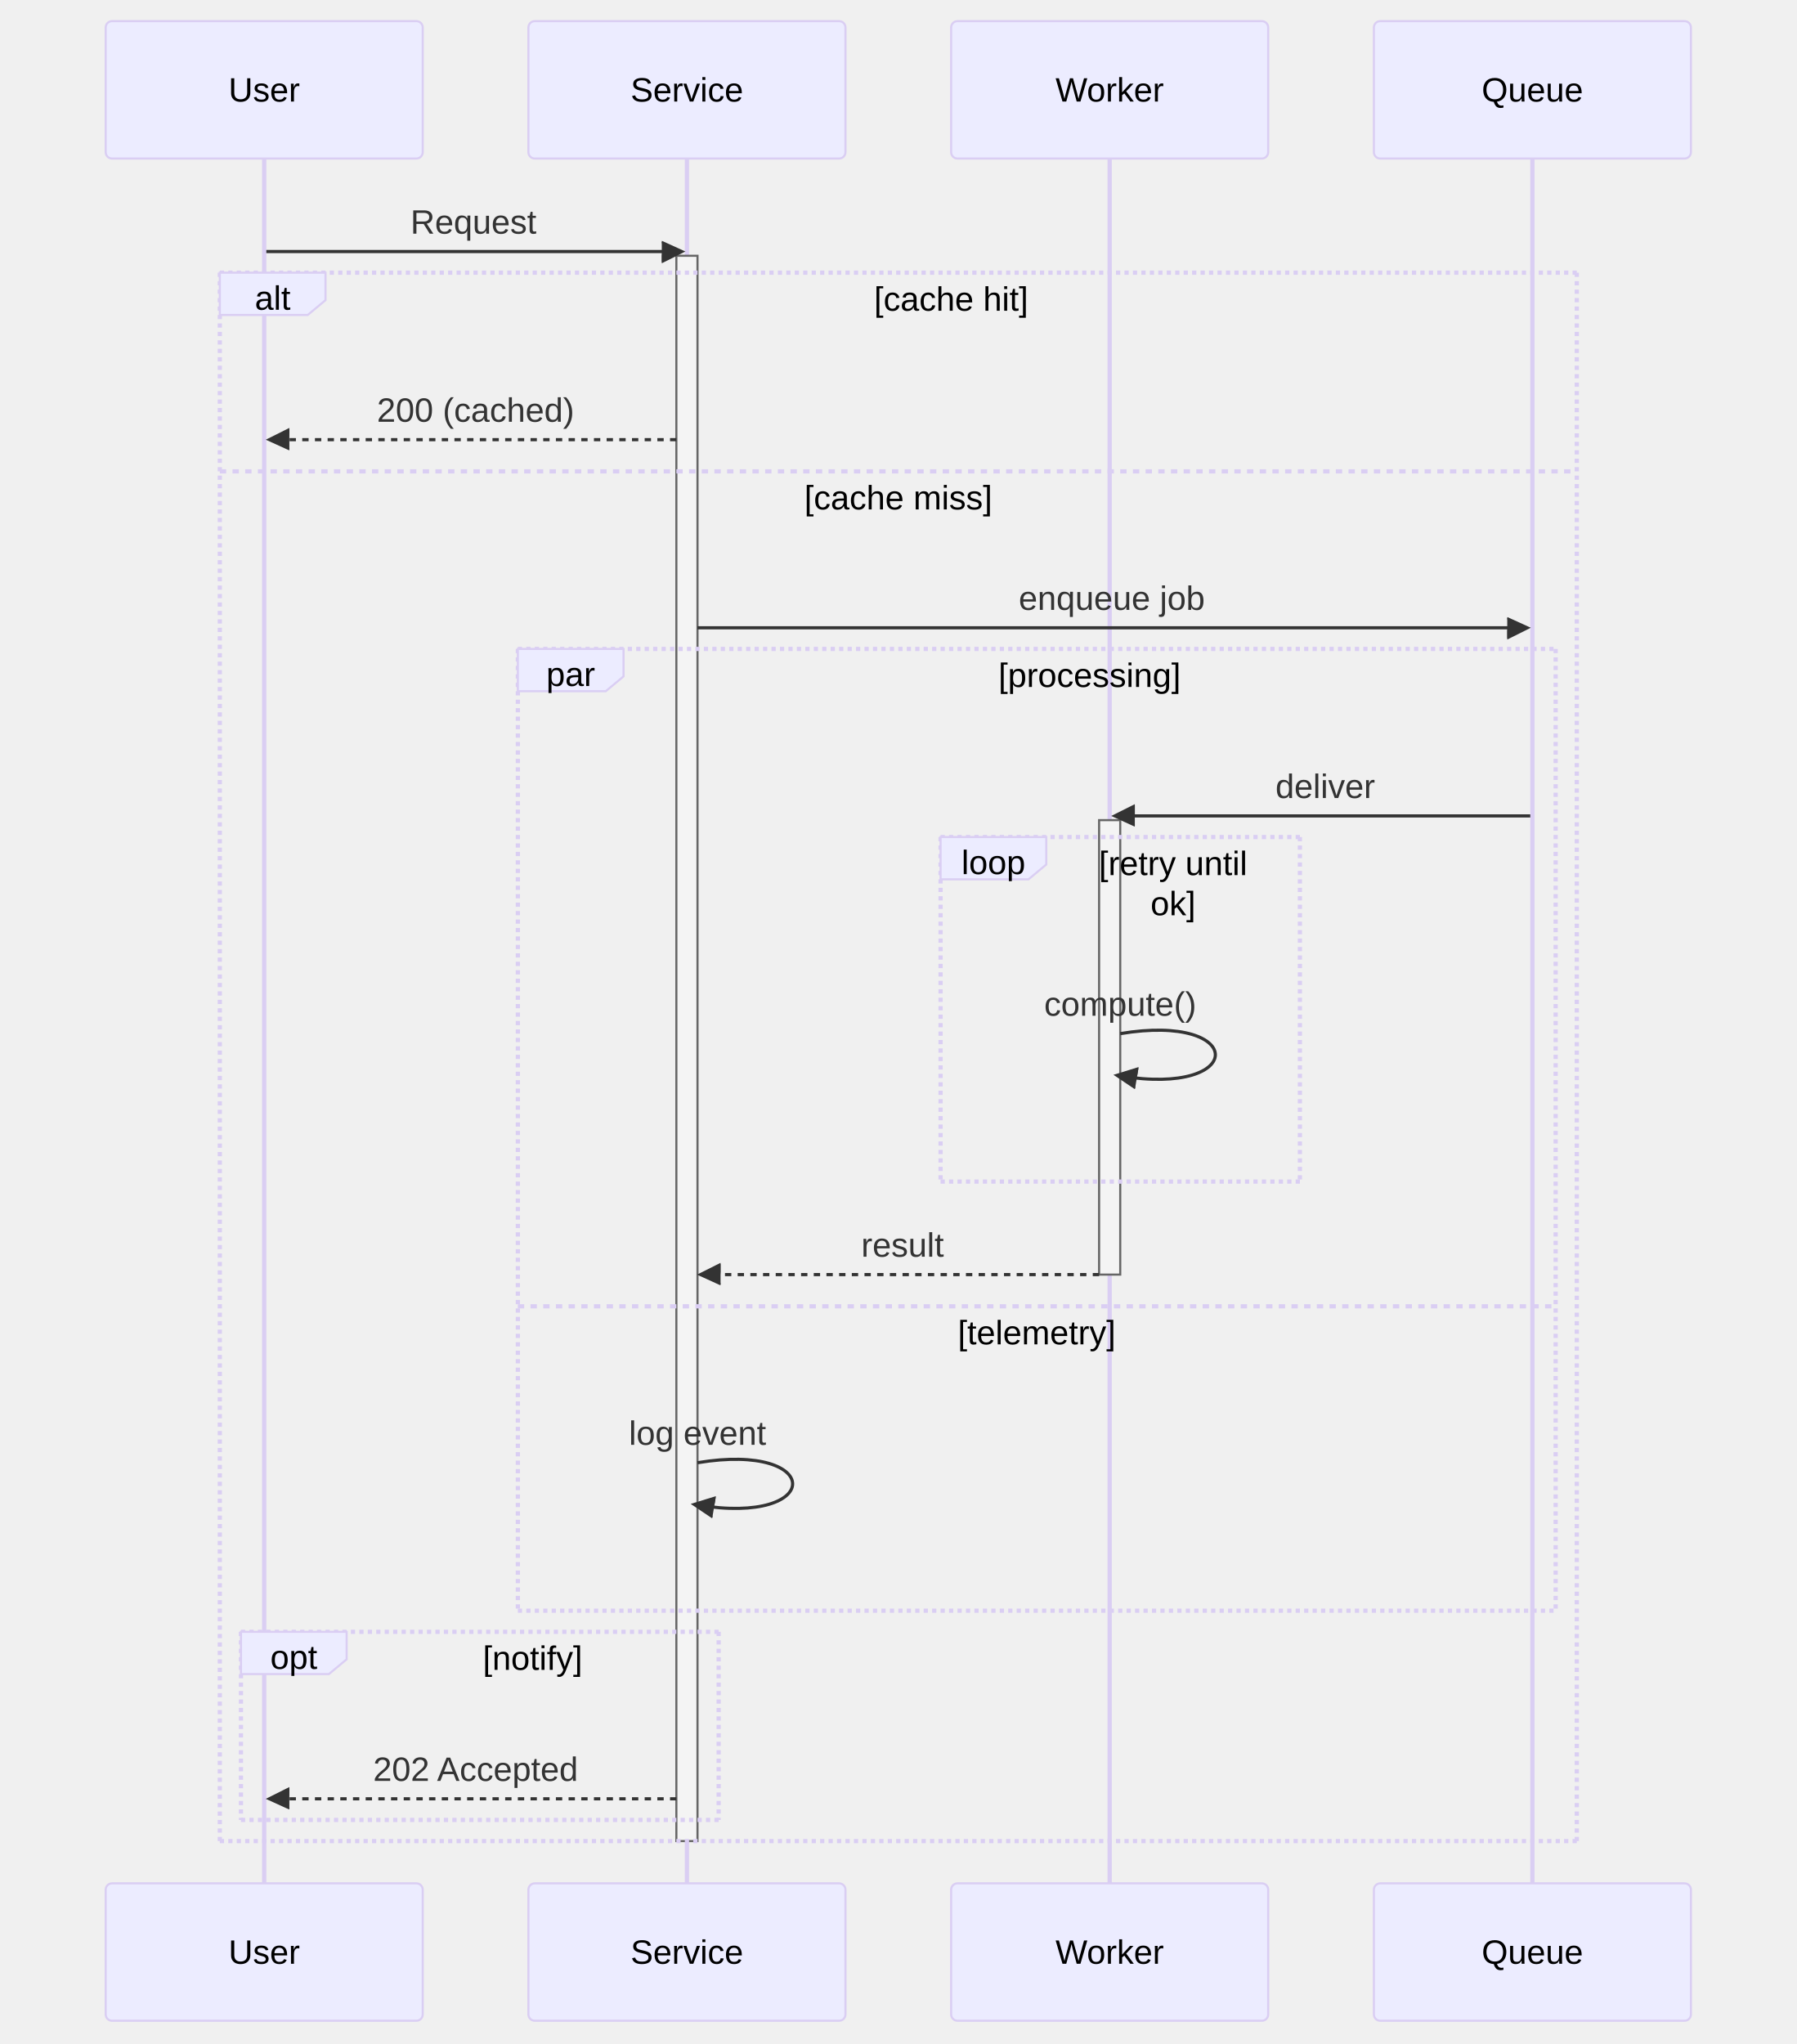
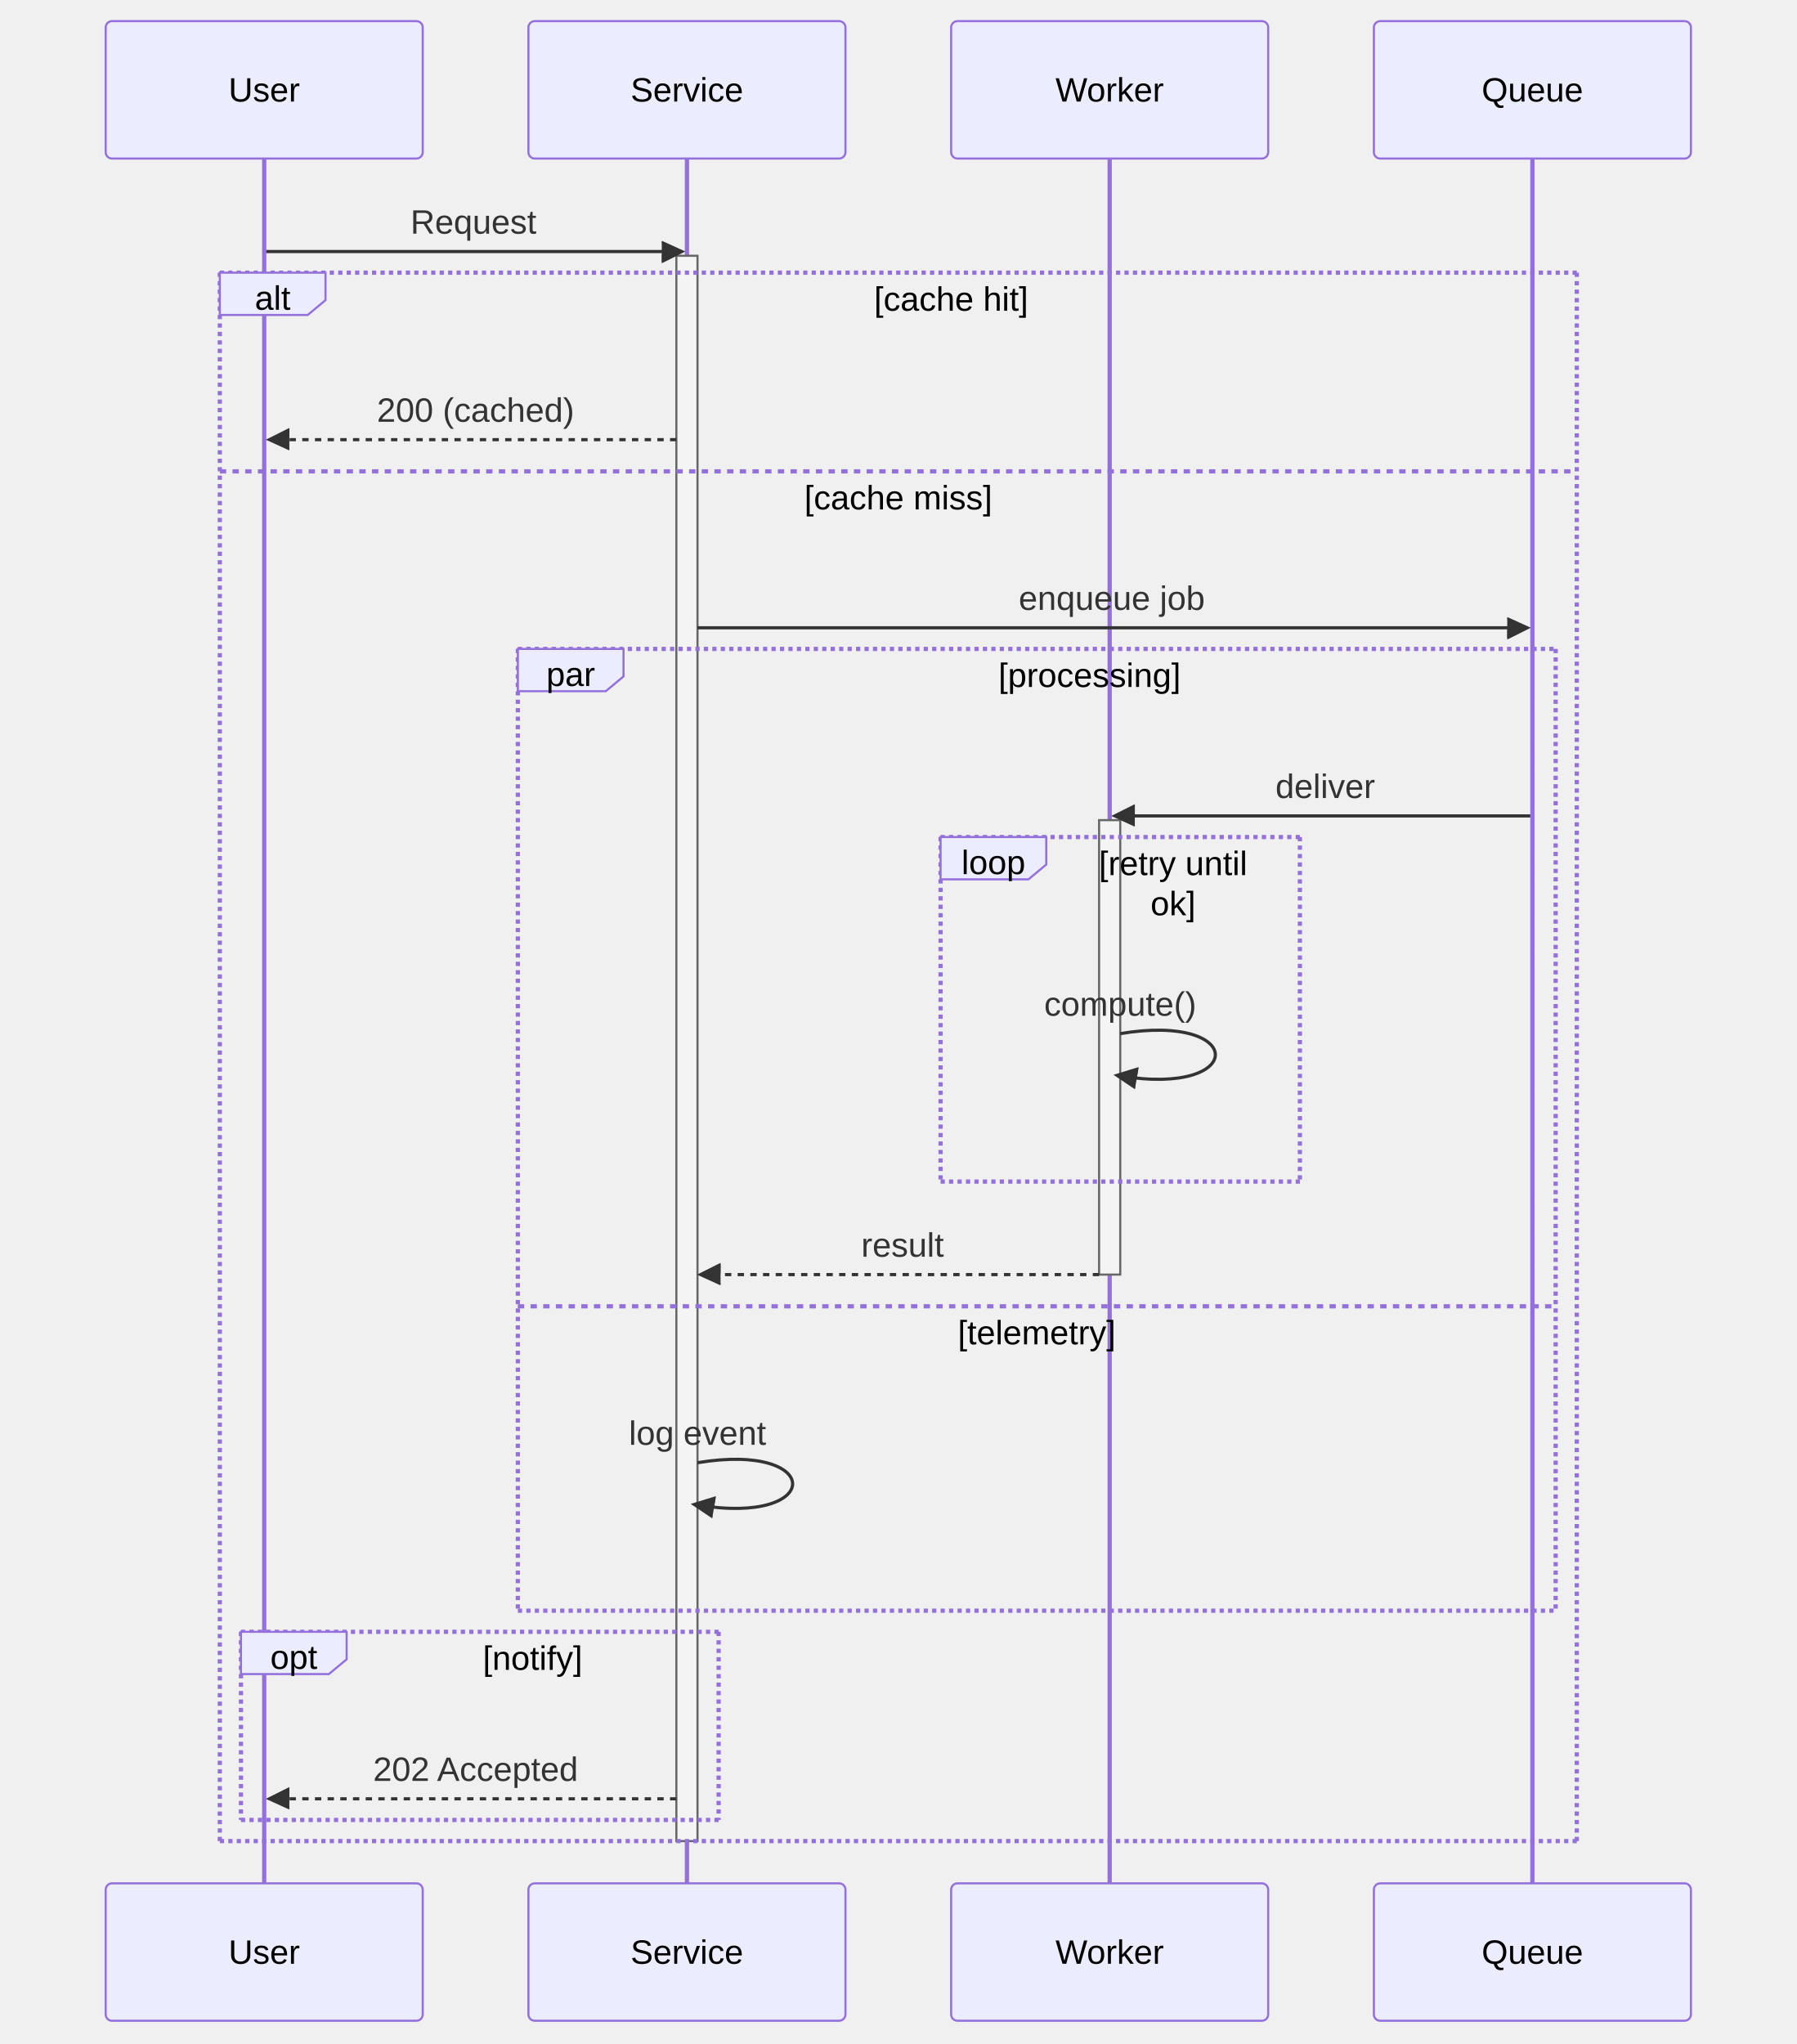
<svg xmlns="http://www.w3.org/2000/svg" id="stress_deep_nested_frames_018" width="100%" style="max-width: 850px; background-color: white;" viewBox="-50 -10 850 967" role="graphics-document document" aria-roledescription="sequence">
  <g>
    <rect x="600" y="881" fill="#eaeaea" stroke="#666" width="150" height="65" name="Q" rx="3" ry="3" class="actor actor-bottom" />
    <text x="675" y="913.5" dominant-baseline="central" alignment-baseline="central" class="actor actor-box" style="text-anchor: middle; font-size: 16px; font-weight: 400;">
      <tspan x="675" dy="0">Queue</tspan>
    </text>
  </g>
  <g>
    <rect x="400" y="881" fill="#eaeaea" stroke="#666" width="150" height="65" name="W" rx="3" ry="3" class="actor actor-bottom" />
    <text x="475" y="913.5" dominant-baseline="central" alignment-baseline="central" class="actor actor-box" style="text-anchor: middle; font-size: 16px; font-weight: 400;">
      <tspan x="475" dy="0">Worker</tspan>
    </text>
  </g>
  <g>
    <rect x="200" y="881" fill="#eaeaea" stroke="#666" width="150" height="65" name="S" rx="3" ry="3" class="actor actor-bottom" />
    <text x="275" y="913.5" dominant-baseline="central" alignment-baseline="central" class="actor actor-box" style="text-anchor: middle; font-size: 16px; font-weight: 400;">
      <tspan x="275" dy="0">Service</tspan>
    </text>
  </g>
  <g>
    <rect x="0" y="881" fill="#eaeaea" stroke="#666" width="150" height="65" name="U" rx="3" ry="3" class="actor actor-bottom" />
    <text x="75" y="913.5" dominant-baseline="central" alignment-baseline="central" class="actor actor-box" style="text-anchor: middle; font-size: 16px; font-weight: 400;">
      <tspan x="75" dy="0">User</tspan>
    </text>
  </g>
  <g>
-     <line id="actor3" x1="675" y1="65" x2="675" y2="881" class="actor-line 200" stroke-width="0.5px" stroke="#999" name="Q" />
-     <g id="root-3">
+     <line id="actor3" x1="675" y1="65" x2="675" y2="881" class="actor-line 200" stroke-width="0.5px" stroke="#999" name="Q" data-et="life-line" data-id="Q" />
+     <g id="root-3" data-et="participant" data-type="participant" data-id="Q">
      <rect x="600" y="0" fill="#eaeaea" stroke="#666" width="150" height="65" name="Q" rx="3" ry="3" class="actor actor-top" />
      <text x="675" y="32.5" dominant-baseline="central" alignment-baseline="central" class="actor actor-box" style="text-anchor: middle; font-size: 16px; font-weight: 400;">
        <tspan x="675" dy="0">Queue</tspan>
      </text>
    </g>
  </g>
  <g>
-     <line id="actor2" x1="475" y1="65" x2="475" y2="881" class="actor-line 200" stroke-width="0.5px" stroke="#999" name="W" />
-     <g id="root-2">
+     <line id="actor2" x1="475" y1="65" x2="475" y2="881" class="actor-line 200" stroke-width="0.5px" stroke="#999" name="W" data-et="life-line" data-id="W" />
+     <g id="root-2" data-et="participant" data-type="participant" data-id="W">
      <rect x="400" y="0" fill="#eaeaea" stroke="#666" width="150" height="65" name="W" rx="3" ry="3" class="actor actor-top" />
      <text x="475" y="32.5" dominant-baseline="central" alignment-baseline="central" class="actor actor-box" style="text-anchor: middle; font-size: 16px; font-weight: 400;">
        <tspan x="475" dy="0">Worker</tspan>
      </text>
    </g>
  </g>
  <g>
-     <line id="actor1" x1="275" y1="65" x2="275" y2="881" class="actor-line 200" stroke-width="0.5px" stroke="#999" name="S" />
-     <g id="root-1">
+     <line id="actor1" x1="275" y1="65" x2="275" y2="881" class="actor-line 200" stroke-width="0.5px" stroke="#999" name="S" data-et="life-line" data-id="S" />
+     <g id="root-1" data-et="participant" data-type="participant" data-id="S">
      <rect x="200" y="0" fill="#eaeaea" stroke="#666" width="150" height="65" name="S" rx="3" ry="3" class="actor actor-top" />
      <text x="275" y="32.5" dominant-baseline="central" alignment-baseline="central" class="actor actor-box" style="text-anchor: middle; font-size: 16px; font-weight: 400;">
        <tspan x="275" dy="0">Service</tspan>
      </text>
    </g>
  </g>
  <g>
-     <line id="actor0" x1="75" y1="65" x2="75" y2="881" class="actor-line 200" stroke-width="0.5px" stroke="#999" name="U" />
-     <g id="root-0">
+     <line id="actor0" x1="75" y1="65" x2="75" y2="881" class="actor-line 200" stroke-width="0.5px" stroke="#999" name="U" data-et="life-line" data-id="U" />
+     <g id="root-0" data-et="participant" data-type="participant" data-id="U">
      <rect x="0" y="0" fill="#eaeaea" stroke="#666" width="150" height="65" name="U" rx="3" ry="3" class="actor actor-top" />
      <text x="75" y="32.5" dominant-baseline="central" alignment-baseline="central" class="actor actor-box" style="text-anchor: middle; font-size: 16px; font-weight: 400;">
        <tspan x="75" dy="0">User</tspan>
      </text>
    </g>
  </g>
-   <style>#stress_deep_nested_frames_018{font-family:"trebuchet ms",verdana,arial,sans-serif;font-size:16px;fill:#333;}@keyframes edge-animation-frame{from{stroke-dashoffset:0;}}@keyframes dash{to{stroke-dashoffset:0;}}#stress_deep_nested_frames_018 .edge-animation-slow{stroke-dasharray:9,5!important;stroke-dashoffset:900;animation:dash 50s linear infinite;stroke-linecap:round;}#stress_deep_nested_frames_018 .edge-animation-fast{stroke-dasharray:9,5!important;stroke-dashoffset:900;animation:dash 20s linear infinite;stroke-linecap:round;}#stress_deep_nested_frames_018 .error-icon{fill:#552222;}#stress_deep_nested_frames_018 .error-text{fill:#552222;stroke:#552222;}#stress_deep_nested_frames_018 .edge-thickness-normal{stroke-width:1px;}#stress_deep_nested_frames_018 .edge-thickness-thick{stroke-width:3.5px;}#stress_deep_nested_frames_018 .edge-pattern-solid{stroke-dasharray:0;}#stress_deep_nested_frames_018 .edge-thickness-invisible{stroke-width:0;fill:none;}#stress_deep_nested_frames_018 .edge-pattern-dashed{stroke-dasharray:3;}#stress_deep_nested_frames_018 .edge-pattern-dotted{stroke-dasharray:2;}#stress_deep_nested_frames_018 .marker{fill:#333333;stroke:#333333;}#stress_deep_nested_frames_018 .marker.cross{stroke:#333333;}#stress_deep_nested_frames_018 svg{font-family:"trebuchet ms",verdana,arial,sans-serif;font-size:16px;}#stress_deep_nested_frames_018 p{margin:0;}#stress_deep_nested_frames_018 .actor{stroke:hsl(259.626, 59.777%, 87.902%);fill:#ECECFF;}#stress_deep_nested_frames_018 text.actor&gt;tspan{fill:black;stroke:none;}#stress_deep_nested_frames_018 .actor-line{stroke:hsl(259.626, 59.777%, 87.902%);}#stress_deep_nested_frames_018 .innerArc{stroke-width:1.5;stroke-dasharray:none;}#stress_deep_nested_frames_018 .messageLine0{stroke-width:1.5;stroke-dasharray:none;stroke:#333;}#stress_deep_nested_frames_018 .messageLine1{stroke-width:1.5;stroke-dasharray:2,2;stroke:#333;}#stress_deep_nested_frames_018 #arrowhead path{fill:#333;stroke:#333;}#stress_deep_nested_frames_018 .sequenceNumber{fill:white;}#stress_deep_nested_frames_018 #sequencenumber{fill:#333;}#stress_deep_nested_frames_018 #crosshead path{fill:#333;stroke:#333;}#stress_deep_nested_frames_018 .messageText{fill:#333;stroke:none;}#stress_deep_nested_frames_018 .labelBox{stroke:hsl(259.626, 59.777%, 87.902%);fill:#ECECFF;}#stress_deep_nested_frames_018 .labelText,#stress_deep_nested_frames_018 .labelText&gt;tspan{fill:black;stroke:none;}#stress_deep_nested_frames_018 .loopText,#stress_deep_nested_frames_018 .loopText&gt;tspan{fill:black;stroke:none;}#stress_deep_nested_frames_018 .loopLine{stroke-width:2px;stroke-dasharray:2,2;stroke:hsl(259.626, 59.777%, 87.902%);fill:hsl(259.626, 59.777%, 87.902%);}#stress_deep_nested_frames_018 .note{stroke:#aaaa33;fill:#fff5ad;}#stress_deep_nested_frames_018 .noteText,#stress_deep_nested_frames_018 .noteText&gt;tspan{fill:black;stroke:none;}#stress_deep_nested_frames_018 .activation0{fill:#f4f4f4;stroke:#666;}#stress_deep_nested_frames_018 .activation1{fill:#f4f4f4;stroke:#666;}#stress_deep_nested_frames_018 .activation2{fill:#f4f4f4;stroke:#666;}#stress_deep_nested_frames_018 .actorPopupMenu{position:absolute;}#stress_deep_nested_frames_018 .actorPopupMenuPanel{position:absolute;fill:#ECECFF;box-shadow:0px 8px 16px 0px rgba(0,0,0,0.2);filter:drop-shadow(3px 5px 2px rgb(0 0 0 / 0.4));}#stress_deep_nested_frames_018 .actor-man line{stroke:hsl(259.626, 59.777%, 87.902%);fill:#ECECFF;}#stress_deep_nested_frames_018 .actor-man circle,#stress_deep_nested_frames_018 line{stroke:hsl(259.626, 59.777%, 87.902%);fill:#ECECFF;stroke-width:2px;}#stress_deep_nested_frames_018 :root{--mermaid-font-family:"trebuchet ms",verdana,arial,sans-serif;}</style>
+   <style>#stress_deep_nested_frames_018{font-family:"trebuchet ms",verdana,arial,sans-serif;font-size:16px;fill:#333;}@keyframes edge-animation-frame{from{stroke-dashoffset:0;}}@keyframes dash{to{stroke-dashoffset:0;}}#stress_deep_nested_frames_018 .edge-animation-slow{stroke-dasharray:9,5!important;stroke-dashoffset:900;animation:dash 50s linear infinite;stroke-linecap:round;}#stress_deep_nested_frames_018 .edge-animation-fast{stroke-dasharray:9,5!important;stroke-dashoffset:900;animation:dash 20s linear infinite;stroke-linecap:round;}#stress_deep_nested_frames_018 .error-icon{fill:#552222;}#stress_deep_nested_frames_018 .error-text{fill:#552222;stroke:#552222;}#stress_deep_nested_frames_018 .edge-thickness-normal{stroke-width:1px;}#stress_deep_nested_frames_018 .edge-thickness-thick{stroke-width:3.5px;}#stress_deep_nested_frames_018 .edge-pattern-solid{stroke-dasharray:0;}#stress_deep_nested_frames_018 .edge-thickness-invisible{stroke-width:0;fill:none;}#stress_deep_nested_frames_018 .edge-pattern-dashed{stroke-dasharray:3;}#stress_deep_nested_frames_018 .edge-pattern-dotted{stroke-dasharray:2;}#stress_deep_nested_frames_018 .marker{fill:#333333;stroke:#333333;}#stress_deep_nested_frames_018 .marker.cross{stroke:#333333;}#stress_deep_nested_frames_018 svg{font-family:"trebuchet ms",verdana,arial,sans-serif;font-size:16px;}#stress_deep_nested_frames_018 p{margin:0;}#stress_deep_nested_frames_018 .actor{stroke:#9370DB;fill:#ECECFF;stroke-width:1;}#stress_deep_nested_frames_018 rect.actor.outer-path[data-look="neo"]{filter:drop-shadow(1px 2px 2px rgba(185, 185, 185, 1));}#stress_deep_nested_frames_018 rect.note[data-look="neo"]{stroke:#aaaa33;fill:#fff5ad;filter:drop-shadow(1px 2px 2px rgba(185, 185, 185, 1));}#stress_deep_nested_frames_018 text.actor&gt;tspan{fill:black;stroke:none;}#stress_deep_nested_frames_018 .actor-line{stroke:#9370DB;}#stress_deep_nested_frames_018 .innerArc{stroke-width:1.5;stroke-dasharray:none;}#stress_deep_nested_frames_018 .messageLine0{stroke-width:1.5;stroke-dasharray:none;stroke:#333;}#stress_deep_nested_frames_018 .messageLine1{stroke-width:1.5;stroke-dasharray:2,2;stroke:#333;}#stress_deep_nested_frames_018 [id$="-arrowhead"] path{fill:#333;stroke:#333;}#stress_deep_nested_frames_018 .sequenceNumber{fill:white;}#stress_deep_nested_frames_018 [id$="-sequencenumber"]{fill:#333;}#stress_deep_nested_frames_018 [id$="-crosshead"] path{fill:#333;stroke:#333;}#stress_deep_nested_frames_018 .messageText{fill:#333;stroke:none;}#stress_deep_nested_frames_018 .labelBox{stroke:#9370DB;fill:#ECECFF;filter:none;}#stress_deep_nested_frames_018 .labelText,#stress_deep_nested_frames_018 .labelText&gt;tspan{fill:black;stroke:none;}#stress_deep_nested_frames_018 .loopText,#stress_deep_nested_frames_018 .loopText&gt;tspan{fill:black;stroke:none;}#stress_deep_nested_frames_018 .sectionTitle,#stress_deep_nested_frames_018 .sectionTitle&gt;tspan{fill:black;stroke:none;}#stress_deep_nested_frames_018 .loopLine{stroke-width:2px;stroke-dasharray:2,2;stroke:#9370DB;fill:#9370DB;}#stress_deep_nested_frames_018 .note{stroke:#aaaa33;fill:#fff5ad;}#stress_deep_nested_frames_018 .noteText,#stress_deep_nested_frames_018 .noteText&gt;tspan{fill:black;stroke:none;font-weight:normal;}#stress_deep_nested_frames_018 .activation0{fill:#f4f4f4;stroke:#666;}#stress_deep_nested_frames_018 .activation1{fill:#f4f4f4;stroke:#666;}#stress_deep_nested_frames_018 .activation2{fill:#f4f4f4;stroke:#666;}#stress_deep_nested_frames_018 .actorPopupMenu{position:absolute;}#stress_deep_nested_frames_018 .actorPopupMenuPanel{position:absolute;fill:#ECECFF;box-shadow:0px 8px 16px 0px rgba(0,0,0,0.2);filter:drop-shadow(3px 5px 2px rgb(0 0 0 / 0.4));}#stress_deep_nested_frames_018 .actor-man circle,#stress_deep_nested_frames_018 line{fill:#ECECFF;stroke-width:2px;}#stress_deep_nested_frames_018 g rect.rect{filter:drop-shadow(1px 2px 2px rgba(185, 185, 185, 1));stroke:#9370DB;}#stress_deep_nested_frames_018 .node .neo-node{stroke:#9370DB;}#stress_deep_nested_frames_018 [data-look="neo"].node rect,#stress_deep_nested_frames_018 [data-look="neo"].cluster rect,#stress_deep_nested_frames_018 [data-look="neo"].node polygon{stroke:#9370DB;filter:drop-shadow(1px 2px 2px rgba(185, 185, 185, 1));}#stress_deep_nested_frames_018 [data-look="neo"].node path{stroke:#9370DB;stroke-width:1px;}#stress_deep_nested_frames_018 [data-look="neo"].node .outer-path{filter:drop-shadow(1px 2px 2px rgba(185, 185, 185, 1));}#stress_deep_nested_frames_018 [data-look="neo"].node .neo-line path{stroke:#9370DB;filter:none;}#stress_deep_nested_frames_018 [data-look="neo"].node circle{stroke:#9370DB;filter:drop-shadow(1px 2px 2px rgba(185, 185, 185, 1));}#stress_deep_nested_frames_018 [data-look="neo"].node circle .state-start{fill:#000000;}#stress_deep_nested_frames_018 [data-look="neo"].icon-shape .icon{fill:#9370DB;filter:drop-shadow(1px 2px 2px rgba(185, 185, 185, 1));}#stress_deep_nested_frames_018 [data-look="neo"].icon-shape .icon-neo path{stroke:#9370DB;filter:drop-shadow(1px 2px 2px rgba(185, 185, 185, 1));}#stress_deep_nested_frames_018 :root{--mermaid-font-family:"trebuchet ms",verdana,arial,sans-serif;}</style>
  <g />
  <defs>
-     <symbol id="computer" width="24" height="24">
+     <symbol id="stress_deep_nested_frames_018-computer" width="24" height="24">
      <path transform="scale(.5)" d="M2 2v13h20v-13h-20zm18 11h-16v-9h16v9zm-10.228 6l.466-1h3.524l.467 1h-4.457zm14.228 3h-24l2-6h2.104l-1.33 4h18.45l-1.297-4h2.073l2 6zm-5-10h-14v-7h14v7z" />
    </symbol>
  </defs>
  <defs>
-     <symbol id="database" fill-rule="evenodd" clip-rule="evenodd">
+     <symbol id="stress_deep_nested_frames_018-database" fill-rule="evenodd" clip-rule="evenodd">
      <path transform="scale(.5)" d="M12.258.001l.256.004.255.005.253.008.251.01.249.012.247.015.246.016.242.019.241.02.239.023.236.024.233.027.231.028.229.031.225.032.223.034.22.036.217.038.214.04.211.041.208.043.205.045.201.046.198.048.194.05.191.051.187.053.183.054.18.056.175.057.172.059.168.06.163.061.16.063.155.064.15.066.074.033.073.033.071.034.07.034.069.035.068.035.067.035.066.035.064.036.064.036.062.036.06.036.06.037.058.037.058.037.055.038.055.038.053.038.052.038.051.039.05.039.048.039.047.039.045.04.044.04.043.04.041.04.04.041.039.041.037.041.036.041.034.041.033.042.032.042.03.042.029.042.027.042.026.043.024.043.023.043.021.043.02.043.018.044.017.043.015.044.013.044.012.044.011.045.009.044.007.045.006.045.004.045.002.045.001.045v17l-.001.045-.002.045-.004.045-.006.045-.007.045-.009.044-.011.045-.012.044-.013.044-.015.044-.017.043-.018.044-.02.043-.021.043-.023.043-.024.043-.026.043-.027.042-.029.042-.03.042-.032.042-.033.042-.034.041-.036.041-.037.041-.039.041-.04.041-.041.04-.043.04-.044.04-.045.04-.047.039-.048.039-.05.039-.051.039-.052.038-.053.038-.055.038-.055.038-.058.037-.058.037-.06.037-.06.036-.062.036-.064.036-.064.036-.066.035-.067.035-.068.035-.069.035-.07.034-.071.034-.073.033-.074.033-.15.066-.155.064-.16.063-.163.061-.168.06-.172.059-.175.057-.18.056-.183.054-.187.053-.191.051-.194.05-.198.048-.201.046-.205.045-.208.043-.211.041-.214.04-.217.038-.22.036-.223.034-.225.032-.229.031-.231.028-.233.027-.236.024-.239.023-.241.02-.242.019-.246.016-.247.015-.249.012-.251.01-.253.008-.255.005-.256.004-.258.001-.258-.001-.256-.004-.255-.005-.253-.008-.251-.01-.249-.012-.247-.015-.245-.016-.243-.019-.241-.02-.238-.023-.236-.024-.234-.027-.231-.028-.228-.031-.226-.032-.223-.034-.22-.036-.217-.038-.214-.04-.211-.041-.208-.043-.204-.045-.201-.046-.198-.048-.195-.05-.19-.051-.187-.053-.184-.054-.179-.056-.176-.057-.172-.059-.167-.06-.164-.061-.159-.063-.155-.064-.151-.066-.074-.033-.072-.033-.072-.034-.07-.034-.069-.035-.068-.035-.067-.035-.066-.035-.064-.036-.063-.036-.062-.036-.061-.036-.06-.037-.058-.037-.057-.037-.056-.038-.055-.038-.053-.038-.052-.038-.051-.039-.049-.039-.049-.039-.046-.039-.046-.04-.044-.04-.043-.04-.041-.04-.04-.041-.039-.041-.037-.041-.036-.041-.034-.041-.033-.042-.032-.042-.03-.042-.029-.042-.027-.042-.026-.043-.024-.043-.023-.043-.021-.043-.02-.043-.018-.044-.017-.043-.015-.044-.013-.044-.012-.044-.011-.045-.009-.044-.007-.045-.006-.045-.004-.045-.002-.045-.001-.045v-17l.001-.045.002-.045.004-.045.006-.045.007-.045.009-.044.011-.045.012-.044.013-.044.015-.044.017-.043.018-.044.02-.043.021-.043.023-.043.024-.043.026-.043.027-.042.029-.042.03-.042.032-.042.033-.042.034-.041.036-.041.037-.041.039-.041.04-.041.041-.04.043-.04.044-.04.046-.04.046-.039.049-.039.049-.039.051-.039.052-.038.053-.038.055-.038.056-.038.057-.037.058-.037.06-.037.061-.036.062-.036.063-.036.064-.036.066-.035.067-.035.068-.035.069-.035.07-.034.072-.034.072-.033.074-.033.151-.066.155-.064.159-.063.164-.061.167-.06.172-.059.176-.057.179-.056.184-.054.187-.053.19-.051.195-.05.198-.048.201-.046.204-.045.208-.043.211-.041.214-.04.217-.038.22-.036.223-.034.226-.032.228-.031.231-.028.234-.027.236-.024.238-.023.241-.02.243-.019.245-.016.247-.015.249-.012.251-.01.253-.008.255-.005.256-.004.258-.001.258.001zm-9.258 20.499v.01l.001.021.003.021.004.022.005.021.006.022.007.022.009.023.01.022.011.023.012.023.013.023.015.023.016.024.017.023.018.024.019.024.021.024.022.025.023.024.024.025.052.049.056.05.061.051.066.051.07.051.075.051.079.052.084.052.088.052.092.052.097.052.102.051.105.052.11.052.114.051.119.051.123.051.127.05.131.05.135.05.139.048.144.049.147.047.152.047.155.047.16.045.163.045.167.043.171.043.176.041.178.041.183.039.187.039.19.037.194.035.197.035.202.033.204.031.209.03.212.029.216.027.219.025.222.024.226.021.23.02.233.018.236.016.24.015.243.012.246.01.249.008.253.005.256.004.259.001.26-.001.257-.004.254-.005.25-.008.247-.011.244-.012.241-.014.237-.016.233-.018.231-.021.226-.021.224-.024.22-.026.216-.027.212-.028.21-.031.205-.031.202-.034.198-.034.194-.036.191-.037.187-.039.183-.04.179-.04.175-.042.172-.043.168-.044.163-.045.16-.046.155-.046.152-.047.148-.048.143-.049.139-.049.136-.05.131-.05.126-.05.123-.051.118-.052.114-.051.11-.052.106-.052.101-.052.096-.052.092-.052.088-.053.083-.051.079-.052.074-.052.07-.051.065-.051.06-.051.056-.05.051-.05.023-.024.023-.025.021-.024.02-.024.019-.024.018-.024.017-.024.015-.023.014-.024.013-.023.012-.023.01-.023.01-.022.008-.022.006-.022.006-.022.004-.022.004-.021.001-.021.001-.021v-4.127l-.077.055-.08.053-.083.054-.085.053-.087.052-.09.052-.093.051-.095.05-.097.05-.1.049-.102.049-.105.048-.106.047-.109.047-.111.046-.114.045-.115.045-.118.044-.12.043-.122.042-.124.042-.126.041-.128.04-.13.04-.132.038-.134.038-.135.037-.138.037-.139.035-.142.035-.143.034-.144.033-.147.032-.148.031-.15.03-.151.03-.153.029-.154.027-.156.027-.158.026-.159.025-.161.024-.162.023-.163.022-.165.021-.166.02-.167.019-.169.018-.169.017-.171.016-.173.015-.173.014-.175.013-.175.012-.177.011-.178.01-.179.008-.179.008-.181.006-.182.005-.182.004-.184.003-.184.002h-.37l-.184-.002-.184-.003-.182-.004-.182-.005-.181-.006-.179-.008-.179-.008-.178-.01-.176-.011-.176-.012-.175-.013-.173-.014-.172-.015-.171-.016-.17-.017-.169-.018-.167-.019-.166-.02-.165-.021-.163-.022-.162-.023-.161-.024-.159-.025-.157-.026-.156-.027-.155-.027-.153-.029-.151-.03-.15-.03-.148-.031-.146-.032-.145-.033-.143-.034-.141-.035-.14-.035-.137-.037-.136-.037-.134-.038-.132-.038-.13-.04-.128-.04-.126-.041-.124-.042-.122-.042-.12-.044-.117-.043-.116-.045-.113-.045-.112-.046-.109-.047-.106-.047-.105-.048-.102-.049-.1-.049-.097-.05-.095-.05-.093-.052-.09-.051-.087-.052-.085-.053-.083-.054-.08-.054-.077-.054v4.127zm0-5.654v.011l.001.021.003.021.004.021.005.022.006.022.007.022.009.022.01.022.011.023.012.023.013.023.015.024.016.023.017.024.018.024.019.024.021.024.022.024.023.025.024.024.052.05.056.05.061.05.066.051.07.051.075.052.079.051.084.052.088.052.092.052.097.052.102.052.105.052.11.051.114.051.119.052.123.05.127.051.131.05.135.049.139.049.144.048.147.048.152.047.155.046.16.045.163.045.167.044.171.042.176.042.178.04.183.04.187.038.19.037.194.036.197.034.202.033.204.032.209.03.212.028.216.027.219.025.222.024.226.022.23.02.233.018.236.016.24.014.243.012.246.01.249.008.253.006.256.003.259.001.26-.001.257-.003.254-.006.25-.008.247-.01.244-.012.241-.015.237-.016.233-.018.231-.02.226-.022.224-.024.22-.025.216-.027.212-.029.21-.03.205-.032.202-.033.198-.035.194-.036.191-.037.187-.039.183-.039.179-.041.175-.042.172-.043.168-.044.163-.045.16-.045.155-.047.152-.047.148-.048.143-.048.139-.05.136-.049.131-.05.126-.051.123-.051.118-.051.114-.052.11-.052.106-.052.101-.052.096-.052.092-.052.088-.052.083-.052.079-.052.074-.051.07-.052.065-.051.06-.05.056-.051.051-.049.023-.025.023-.024.021-.025.02-.024.019-.024.018-.024.017-.024.015-.023.014-.023.013-.024.012-.022.01-.023.01-.023.008-.022.006-.022.006-.022.004-.021.004-.022.001-.021.001-.021v-4.139l-.077.054-.08.054-.083.054-.085.052-.087.053-.09.051-.093.051-.095.051-.097.05-.1.049-.102.049-.105.048-.106.047-.109.047-.111.046-.114.045-.115.044-.118.044-.12.044-.122.042-.124.042-.126.041-.128.04-.13.039-.132.039-.134.038-.135.037-.138.036-.139.036-.142.035-.143.033-.144.033-.147.033-.148.031-.15.03-.151.03-.153.028-.154.028-.156.027-.158.026-.159.025-.161.024-.162.023-.163.022-.165.021-.166.02-.167.019-.169.018-.169.017-.171.016-.173.015-.173.014-.175.013-.175.012-.177.011-.178.009-.179.009-.179.007-.181.007-.182.005-.182.004-.184.003-.184.002h-.37l-.184-.002-.184-.003-.182-.004-.182-.005-.181-.007-.179-.007-.179-.009-.178-.009-.176-.011-.176-.012-.175-.013-.173-.014-.172-.015-.171-.016-.17-.017-.169-.018-.167-.019-.166-.02-.165-.021-.163-.022-.162-.023-.161-.024-.159-.025-.157-.026-.156-.027-.155-.028-.153-.028-.151-.03-.15-.03-.148-.031-.146-.033-.145-.033-.143-.033-.141-.035-.14-.036-.137-.036-.136-.037-.134-.038-.132-.039-.13-.039-.128-.04-.126-.041-.124-.042-.122-.043-.12-.043-.117-.044-.116-.044-.113-.046-.112-.046-.109-.046-.106-.047-.105-.048-.102-.049-.1-.049-.097-.05-.095-.051-.093-.051-.09-.051-.087-.053-.085-.052-.083-.054-.08-.054-.077-.054v4.139zm0-5.666v.011l.001.02.003.022.004.021.005.022.006.021.007.022.009.023.01.022.011.023.012.023.013.023.015.023.016.024.017.024.018.023.019.024.021.025.022.024.023.024.024.025.052.05.056.05.061.05.066.051.07.051.075.052.079.051.084.052.088.052.092.052.097.052.102.052.105.051.11.052.114.051.119.051.123.051.127.05.131.05.135.05.139.049.144.048.147.048.152.047.155.046.16.045.163.045.167.043.171.043.176.042.178.04.183.04.187.038.19.037.194.036.197.034.202.033.204.032.209.03.212.028.216.027.219.025.222.024.226.021.23.02.233.018.236.017.24.014.243.012.246.01.249.008.253.006.256.003.259.001.26-.001.257-.003.254-.006.25-.008.247-.01.244-.013.241-.014.237-.016.233-.018.231-.02.226-.022.224-.024.22-.025.216-.027.212-.029.21-.03.205-.032.202-.033.198-.035.194-.036.191-.037.187-.039.183-.039.179-.041.175-.042.172-.043.168-.044.163-.045.16-.045.155-.047.152-.047.148-.048.143-.049.139-.049.136-.049.131-.051.126-.05.123-.051.118-.052.114-.051.11-.052.106-.052.101-.052.096-.052.092-.052.088-.052.083-.052.079-.052.074-.052.07-.051.065-.051.06-.051.056-.05.051-.049.023-.025.023-.025.021-.024.02-.024.019-.024.018-.024.017-.024.015-.023.014-.024.013-.023.012-.023.01-.022.01-.023.008-.022.006-.022.006-.022.004-.022.004-.021.001-.021.001-.021v-4.153l-.077.054-.08.054-.083.053-.085.053-.087.053-.09.051-.093.051-.095.051-.097.05-.1.049-.102.048-.105.048-.106.048-.109.046-.111.046-.114.046-.115.044-.118.044-.12.043-.122.043-.124.042-.126.041-.128.04-.13.039-.132.039-.134.038-.135.037-.138.036-.139.036-.142.034-.143.034-.144.033-.147.032-.148.032-.15.03-.151.03-.153.028-.154.028-.156.027-.158.026-.159.024-.161.024-.162.023-.163.023-.165.021-.166.02-.167.019-.169.018-.169.017-.171.016-.173.015-.173.014-.175.013-.175.012-.177.01-.178.01-.179.009-.179.007-.181.006-.182.006-.182.004-.184.003-.184.001-.185.001-.185-.001-.184-.001-.184-.003-.182-.004-.182-.006-.181-.006-.179-.007-.179-.009-.178-.01-.176-.01-.176-.012-.175-.013-.173-.014-.172-.015-.171-.016-.17-.017-.169-.018-.167-.019-.166-.02-.165-.021-.163-.023-.162-.023-.161-.024-.159-.024-.157-.026-.156-.027-.155-.028-.153-.028-.151-.03-.15-.03-.148-.032-.146-.032-.145-.033-.143-.034-.141-.034-.14-.036-.137-.036-.136-.037-.134-.038-.132-.039-.13-.039-.128-.041-.126-.041-.124-.041-.122-.043-.12-.043-.117-.044-.116-.044-.113-.046-.112-.046-.109-.046-.106-.048-.105-.048-.102-.048-.1-.05-.097-.049-.095-.051-.093-.051-.09-.052-.087-.052-.085-.053-.083-.053-.08-.054-.077-.054v4.153zm8.74-8.179l-.257.004-.254.005-.25.008-.247.011-.244.012-.241.014-.237.016-.233.018-.231.021-.226.022-.224.023-.22.026-.216.027-.212.028-.21.031-.205.032-.202.033-.198.034-.194.036-.191.038-.187.038-.183.04-.179.041-.175.042-.172.043-.168.043-.163.045-.16.046-.155.046-.152.048-.148.048-.143.048-.139.049-.136.05-.131.05-.126.051-.123.051-.118.051-.114.052-.11.052-.106.052-.101.052-.096.052-.092.052-.088.052-.083.052-.079.052-.074.051-.07.052-.065.051-.06.05-.056.05-.051.05-.023.025-.023.024-.021.024-.02.025-.019.024-.018.024-.017.023-.015.024-.014.023-.013.023-.012.023-.01.023-.01.022-.008.022-.006.023-.006.021-.004.022-.004.021-.001.021-.001.021.001.021.001.021.004.021.004.022.006.021.006.023.008.022.01.022.01.023.012.023.013.023.014.023.015.024.017.023.018.024.019.024.02.025.021.024.023.024.023.025.051.05.056.05.06.05.065.051.07.052.074.051.079.052.083.052.088.052.092.052.096.052.101.052.106.052.11.052.114.052.118.051.123.051.126.051.131.05.136.05.139.049.143.048.148.048.152.048.155.046.16.046.163.045.168.043.172.043.175.042.179.041.183.04.187.038.191.038.194.036.198.034.202.033.205.032.21.031.212.028.216.027.22.026.224.023.226.022.231.021.233.018.237.016.241.014.244.012.247.011.25.008.254.005.257.004.26.001.26-.001.257-.004.254-.005.25-.008.247-.011.244-.012.241-.014.237-.016.233-.018.231-.021.226-.022.224-.023.22-.026.216-.027.212-.028.21-.031.205-.032.202-.033.198-.034.194-.036.191-.038.187-.038.183-.04.179-.041.175-.042.172-.043.168-.043.163-.045.16-.046.155-.046.152-.048.148-.048.143-.048.139-.049.136-.05.131-.05.126-.051.123-.051.118-.051.114-.052.11-.052.106-.052.101-.052.096-.052.092-.052.088-.052.083-.052.079-.052.074-.051.07-.052.065-.051.06-.05.056-.05.051-.05.023-.025.023-.024.021-.024.02-.025.019-.024.018-.024.017-.023.015-.024.014-.023.013-.023.012-.023.01-.023.01-.022.008-.022.006-.023.006-.021.004-.022.004-.021.001-.021.001-.021-.001-.021-.001-.021-.004-.021-.004-.022-.006-.021-.006-.023-.008-.022-.01-.022-.01-.023-.012-.023-.013-.023-.014-.023-.015-.024-.017-.023-.018-.024-.019-.024-.02-.025-.021-.024-.023-.024-.023-.025-.051-.05-.056-.05-.06-.05-.065-.051-.07-.052-.074-.051-.079-.052-.083-.052-.088-.052-.092-.052-.096-.052-.101-.052-.106-.052-.11-.052-.114-.052-.118-.051-.123-.051-.126-.051-.131-.05-.136-.05-.139-.049-.143-.048-.148-.048-.152-.048-.155-.046-.16-.046-.163-.045-.168-.043-.172-.043-.175-.042-.179-.041-.183-.04-.187-.038-.191-.038-.194-.036-.198-.034-.202-.033-.205-.032-.21-.031-.212-.028-.216-.027-.22-.026-.224-.023-.226-.022-.231-.021-.233-.018-.237-.016-.241-.014-.244-.012-.247-.011-.25-.008-.254-.005-.257-.004-.26-.001-.26.001z" />
    </symbol>
  </defs>
  <defs>
-     <symbol id="clock" width="24" height="24">
+     <symbol id="stress_deep_nested_frames_018-clock" width="24" height="24">
      <path transform="scale(.5)" d="M12 2c5.514 0 10 4.486 10 10s-4.486 10-10 10-10-4.486-10-10 4.486-10 10-10zm0-2c-6.627 0-12 5.373-12 12s5.373 12 12 12 12-5.373 12-12-5.373-12-12-12zm5.848 12.459c.202.038.202.333.001.372-1.907.361-6.045 1.111-6.547 1.111-.719 0-1.301-.582-1.301-1.301 0-.512.77-5.447 1.125-7.445.034-.192.312-.181.343.014l.985 6.238 5.394 1.011z" />
    </symbol>
  </defs>
  <defs>
-     <marker id="arrowhead" refX="7.9" refY="5" markerUnits="userSpaceOnUse" markerWidth="12" markerHeight="12" orient="auto-start-reverse">
+     <marker id="stress_deep_nested_frames_018-arrowhead" refX="7.9" refY="5" markerUnits="userSpaceOnUse" markerWidth="12" markerHeight="12" orient="auto-start-reverse">
      <path d="M -1 0 L 10 5 L 0 10 z" />
    </marker>
  </defs>
  <defs>
-     <marker id="crosshead" markerWidth="15" markerHeight="8" orient="auto" refX="4" refY="4.5">
+     <marker id="stress_deep_nested_frames_018-crosshead" markerWidth="15" markerHeight="8" orient="auto" refX="4" refY="4.5">
      <path fill="none" stroke="#000000" stroke-width="1pt" d="M 1,2 L 6,7 M 6,2 L 1,7" style="stroke-dasharray: 0, 0;" />
    </marker>
  </defs>
  <defs>
-     <marker id="filled-head" refX="15.5" refY="7" markerWidth="20" markerHeight="28" orient="auto">
+     <marker id="stress_deep_nested_frames_018-filled-head" refX="15.5" refY="7" markerWidth="20" markerHeight="28" orient="auto">
      <path d="M 18,7 L9,13 L14,7 L9,1 Z" />
    </marker>
  </defs>
  <defs>
-     <marker id="sequencenumber" refX="15" refY="15" markerWidth="60" markerHeight="40" orient="auto">
+     <marker id="stress_deep_nested_frames_018-sequencenumber" refX="15" refY="15" markerWidth="60" markerHeight="40" orient="auto">
      <circle cx="15" cy="15" r="6" />
+     </marker>
+   </defs>
+   <defs>
+     <marker id="stress_deep_nested_frames_018-solidTopArrowHead" refX="7.9" refY="7.25" markerUnits="userSpaceOnUse" markerWidth="12" markerHeight="12" orient="auto-start-reverse">
+       <path d="M 0 0 L 10 8 L 0 8 z" />
+     </marker>
+   </defs>
+   <defs>
+     <marker id="stress_deep_nested_frames_018-solidBottomArrowHead" refX="7.9" refY="0.75" markerUnits="userSpaceOnUse" markerWidth="12" markerHeight="12" orient="auto-start-reverse">
+       <path d="M 0 0 L 10 0 L 0 8 z" />
+     </marker>
+   </defs>
+   <defs>
+     <marker id="stress_deep_nested_frames_018-stickTopArrowHead" refX="7.5" refY="7" markerUnits="userSpaceOnUse" markerWidth="12" markerHeight="12" orient="auto-start-reverse">
+       <path d="M 0 0 L 7 7" stroke="black" stroke-width="1.5" fill="none" />
+     </marker>
+   </defs>
+   <defs>
+     <marker id="stress_deep_nested_frames_018-stickBottomArrowHead" refX="7.5" refY="0" markerUnits="userSpaceOnUse" markerWidth="12" markerHeight="12" orient="auto-start-reverse">
+       <path d="M 0 7 L 7 0" stroke="black" stroke-width="1.5" fill="none" />
    </marker>
  </defs>
  <g>
    <rect x="270" y="111" fill="#EDF2AE" stroke="#666" width="10" height="750" class="activation0" />
  </g>
  <g>
    <rect x="470" y="378" fill="#EDF2AE" stroke="#666" width="10" height="215" class="activation0" />
  </g>
-   <g>
+   <g data-et="control-structure" data-id="i11">
    <line x1="395" y1="386" x2="565" y2="386" class="loopLine" />
    <line x1="565" y1="386" x2="565" y2="549" class="loopLine" />
    <line x1="395" y1="549" x2="565" y2="549" class="loopLine" />
    <line x1="395" y1="386" x2="395" y2="549" class="loopLine" />
    <polygon points="395,386 445,386 445,399 436.6,406 395,406" class="labelBox" />
    <text x="420" y="399" text-anchor="middle" dominant-baseline="middle" alignment-baseline="middle" class="labelText" style="font-size: 16px; font-weight: 400;">loop</text>
    <text x="505" y="404" text-anchor="middle" class="loopText" style="font-size: 16px; font-weight: 400;">
      <tspan x="505">[retry until</tspan>
    </text>
    <text x="505" y="423" text-anchor="middle" class="loopText" style="font-size: 16px; font-weight: 400;">
      <tspan x="505">ok]</tspan>
    </text>
  </g>
-   <g>
+   <g data-et="control-structure" data-id="i16">
    <line x1="195" y1="297" x2="686" y2="297" class="loopLine" />
    <line x1="686" y1="297" x2="686" y2="752" class="loopLine" />
    <line x1="195" y1="752" x2="686" y2="752" class="loopLine" />
    <line x1="195" y1="297" x2="195" y2="752" class="loopLine" />
    <line x1="195" y1="608" x2="686" y2="608" class="loopLine" style="stroke-dasharray: 3, 3;" />
    <polygon points="195,297 245,297 245,310 236.6,317 195,317" class="labelBox" />
    <text x="220" y="310" text-anchor="middle" dominant-baseline="middle" alignment-baseline="middle" class="labelText" style="font-size: 16px; font-weight: 400;">par</text>
    <text x="465.5" y="315" text-anchor="middle" class="loopText" style="font-size: 16px; font-weight: 400;">
      <tspan x="465.5">[processing]</tspan>
    </text>
-     <text x="440.5" y="626" text-anchor="middle" class="loopText" style="font-size: 16px; font-weight: 400;">[telemetry]</text>
+     <text x="440.5" y="626" text-anchor="middle" class="sectionTitle" style="font-size: 16px; font-weight: 400;">[telemetry]</text>
  </g>
-   <g>
+   <g data-et="control-structure" data-id="i19">
    <line x1="64" y1="762" x2="290" y2="762" class="loopLine" />
    <line x1="290" y1="762" x2="290" y2="851" class="loopLine" />
    <line x1="64" y1="851" x2="290" y2="851" class="loopLine" />
    <line x1="64" y1="762" x2="64" y2="851" class="loopLine" />
    <polygon points="64,762 114,762 114,775 105.6,782 64,782" class="labelBox" />
    <text x="89" y="775" text-anchor="middle" dominant-baseline="middle" alignment-baseline="middle" class="labelText" style="font-size: 16px; font-weight: 400;">opt</text>
    <text x="202" y="780" text-anchor="middle" class="loopText" style="font-size: 16px; font-weight: 400;">
      <tspan x="202">[notify]</tspan>
    </text>
  </g>
-   <g>
+   <g data-et="control-structure" data-id="i20">
    <line x1="54" y1="119" x2="696" y2="119" class="loopLine" />
    <line x1="696" y1="119" x2="696" y2="861" class="loopLine" />
    <line x1="54" y1="861" x2="696" y2="861" class="loopLine" />
    <line x1="54" y1="119" x2="54" y2="861" class="loopLine" />
    <line x1="54" y1="213" x2="696" y2="213" class="loopLine" style="stroke-dasharray: 3, 3;" />
    <polygon points="54,119 104,119 104,132 95.6,139 54,139" class="labelBox" />
    <text x="79" y="132" text-anchor="middle" dominant-baseline="middle" alignment-baseline="middle" class="labelText" style="font-size: 16px; font-weight: 400;">alt</text>
    <text x="400" y="137" text-anchor="middle" class="loopText" style="font-size: 16px; font-weight: 400;">
      <tspan x="400">[cache hit]</tspan>
    </text>
-     <text x="375" y="231" text-anchor="middle" class="loopText" style="font-size: 16px; font-weight: 400;">[cache miss]</text>
+     <text x="375" y="231" text-anchor="middle" class="sectionTitle" style="font-size: 16px; font-weight: 400;">[cache miss]</text>
  </g>
  <text x="174" y="80" text-anchor="middle" dominant-baseline="middle" alignment-baseline="middle" class="messageText" dy="1em" style="font-size: 16px; font-weight: 400;">Request</text>
-   <line x1="76" y1="109" x2="271" y2="109" class="messageLine0" stroke-width="2" stroke="none" marker-end="url(#arrowhead)" style="fill: none;" />
+   <line x1="76" y1="109" x2="271" y2="109" class="messageLine0" data-et="message" data-id="i0" data-from="U" data-to="S" stroke-width="2" stroke="none" marker-end="url(#stress_deep_nested_frames_018-arrowhead)" style="fill: none;" />
  <text x="175" y="169" text-anchor="middle" dominant-baseline="middle" alignment-baseline="middle" class="messageText" dy="1em" style="font-size: 16px; font-weight: 400;">200 (cached)</text>
-   <line x1="270" y1="198" x2="79" y2="198" class="messageLine1" stroke-width="2" stroke="none" marker-end="url(#arrowhead)" style="stroke-dasharray: 3, 3; fill: none;" />
+   <line x1="270" y1="198" x2="79" y2="198" class="messageLine1" data-et="message" data-id="i3" data-from="S" data-to="U" stroke-width="2" stroke="none" marker-end="url(#stress_deep_nested_frames_018-arrowhead)" style="stroke-dasharray: 3, 3; fill: none;" />
  <text x="476" y="258" text-anchor="middle" dominant-baseline="middle" alignment-baseline="middle" class="messageText" dy="1em" style="font-size: 16px; font-weight: 400;">enqueue job</text>
-   <line x1="280" y1="287" x2="671" y2="287" class="messageLine0" stroke-width="2" stroke="none" marker-end="url(#arrowhead)" style="fill: none;" />
+   <line x1="280" y1="287" x2="671" y2="287" class="messageLine0" data-et="message" data-id="i5" data-from="S" data-to="Q" stroke-width="2" stroke="none" marker-end="url(#stress_deep_nested_frames_018-arrowhead)" style="fill: none;" />
  <text x="577" y="347" text-anchor="middle" dominant-baseline="middle" alignment-baseline="middle" class="messageText" dy="1em" style="font-size: 16px; font-weight: 400;">deliver</text>
-   <line x1="674" y1="376" x2="479" y2="376" class="messageLine0" stroke-width="2" stroke="none" marker-end="url(#arrowhead)" style="fill: none;" />
+   <line x1="674" y1="376" x2="479" y2="376" class="messageLine0" data-et="message" data-id="i7" data-from="Q" data-to="W" stroke-width="2" stroke="none" marker-end="url(#stress_deep_nested_frames_018-arrowhead)" style="fill: none;" />
  <text x="480" y="450" text-anchor="middle" dominant-baseline="middle" alignment-baseline="middle" class="messageText" dy="1em" style="font-size: 16px; font-weight: 400;">compute()</text>
-   <path d="M 480,479 C 540,469 540,509 480,499" class="messageLine0" stroke-width="2" stroke="none" marker-end="url(#arrowhead)" style="fill: none;" />
+   <path d="M 480,479 C 540,469 540,509 480,499" class="messageLine0" data-et="message" data-id="i10" data-from="W" data-to="W" stroke-width="2" stroke="none" marker-end="url(#stress_deep_nested_frames_018-arrowhead)" style="fill: none;" />
  <text x="377" y="564" text-anchor="middle" dominant-baseline="middle" alignment-baseline="middle" class="messageText" dy="1em" style="font-size: 16px; font-weight: 400;">result</text>
-   <line x1="470" y1="593" x2="283" y2="593" class="messageLine1" stroke-width="2" stroke="none" marker-end="url(#arrowhead)" style="stroke-dasharray: 3, 3; fill: none;" />
+   <line x1="470" y1="593" x2="283" y2="593" class="messageLine1" data-et="message" data-id="i12" data-from="W" data-to="S" stroke-width="2" stroke="none" marker-end="url(#stress_deep_nested_frames_018-arrowhead)" style="stroke-dasharray: 3, 3; fill: none;" />
  <text x="280" y="653" text-anchor="middle" dominant-baseline="middle" alignment-baseline="middle" class="messageText" dy="1em" style="font-size: 16px; font-weight: 400;">log event</text>
-   <path d="M 280,682 C 340,672 340,712 280,702" class="messageLine0" stroke-width="2" stroke="none" marker-end="url(#arrowhead)" style="fill: none;" />
+   <path d="M 280,682 C 340,672 340,712 280,702" class="messageLine0" data-et="message" data-id="i15" data-from="S" data-to="S" stroke-width="2" stroke="none" marker-end="url(#stress_deep_nested_frames_018-arrowhead)" style="fill: none;" />
  <text x="175" y="812" text-anchor="middle" dominant-baseline="middle" alignment-baseline="middle" class="messageText" dy="1em" style="font-size: 16px; font-weight: 400;">202 Accepted</text>
-   <line x1="270" y1="841" x2="79" y2="841" class="messageLine1" stroke-width="2" stroke="none" marker-end="url(#arrowhead)" style="stroke-dasharray: 3, 3; fill: none;" />
+   <line x1="270" y1="841" x2="79" y2="841" class="messageLine1" data-et="message" data-id="i18" data-from="S" data-to="U" stroke-width="2" stroke="none" marker-end="url(#stress_deep_nested_frames_018-arrowhead)" style="stroke-dasharray: 3, 3; fill: none;" />
</svg>
